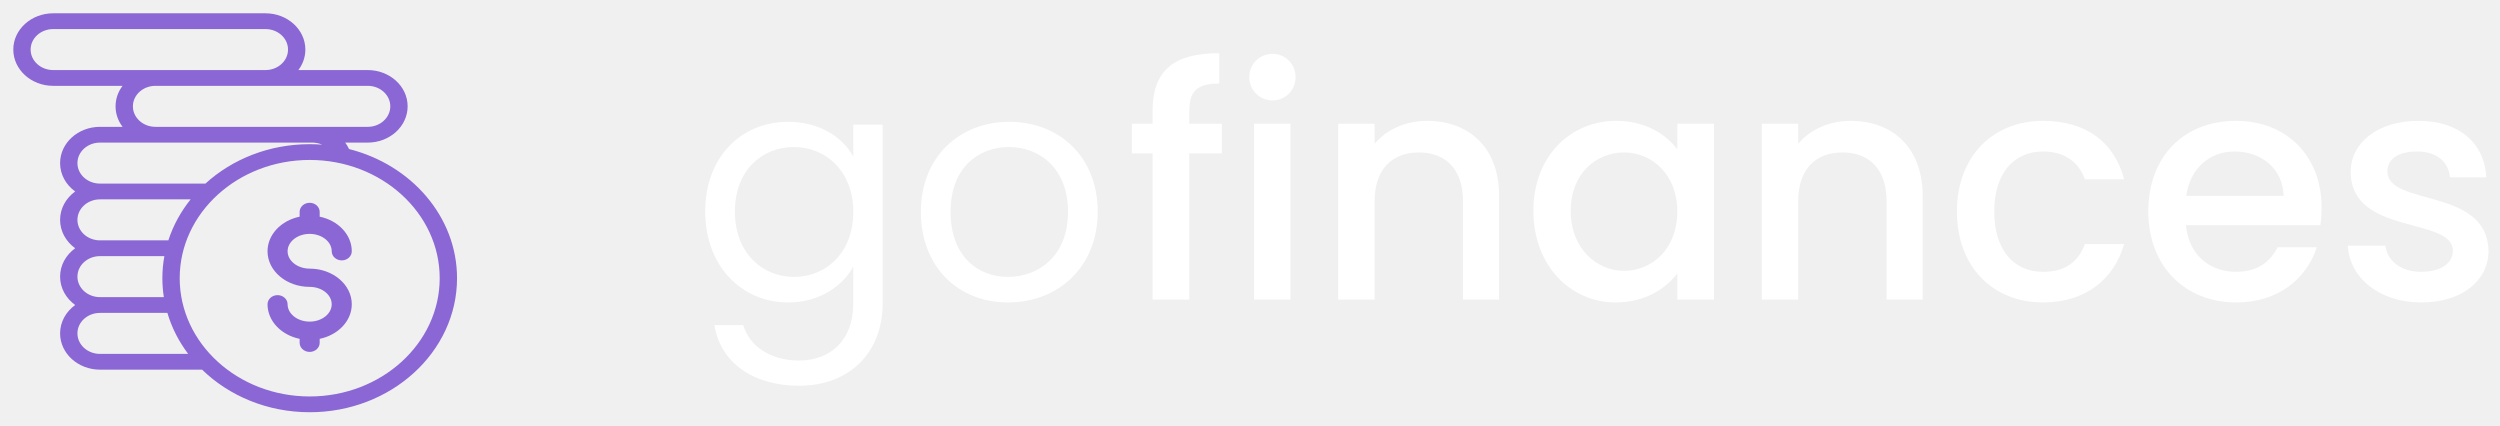
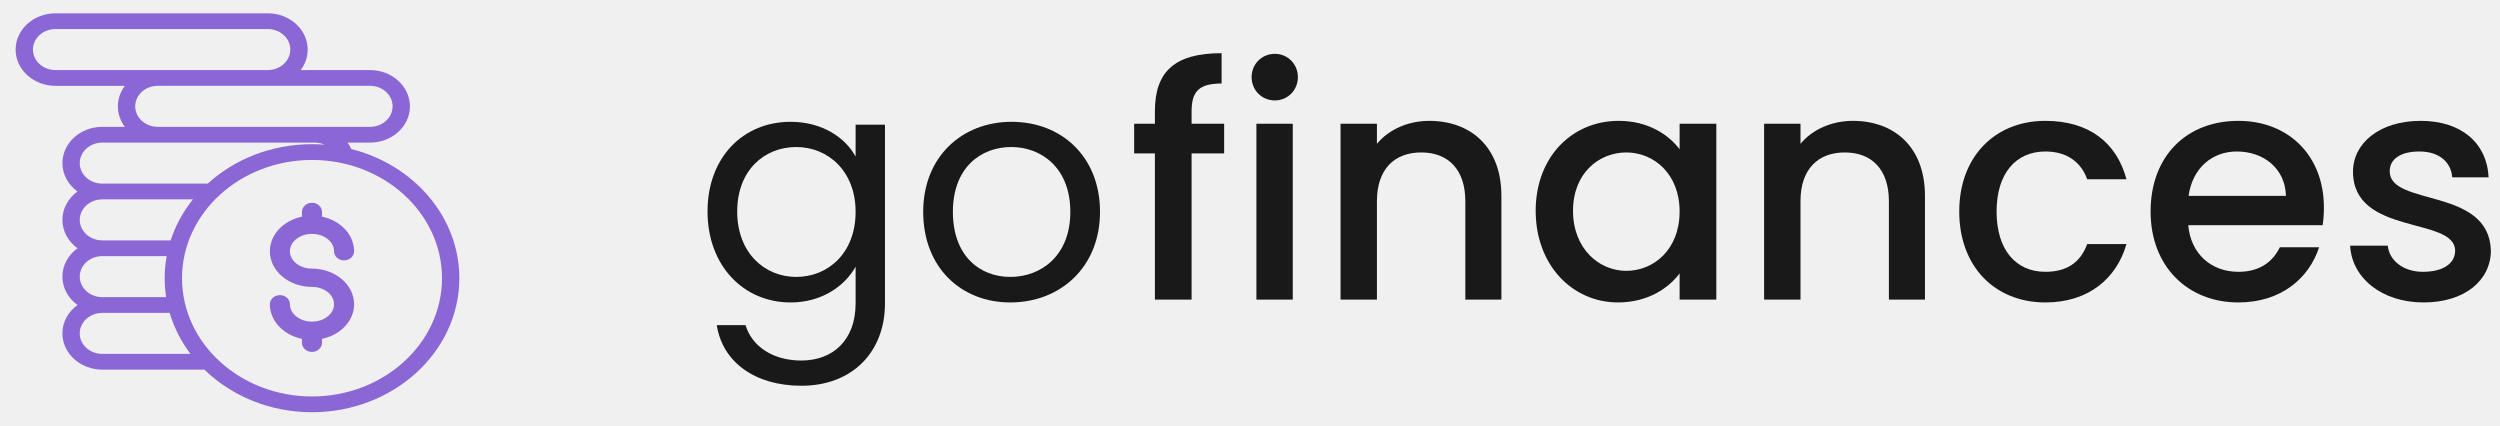
- <svg xmlns="http://www.w3.org/2000/svg" width="188" height="32" viewBox="0 0 188 32" fill="none">
-   <path fill-rule="evenodd" clip-rule="evenodd" d="M25.959 10.723C26.072 10.874 26.169 11.036 26.249 11.208C30.926 12.388 34.369 16.296 34.369 20.921C34.369 26.479 29.398 31 23.289 31C20.1 31 17.221 29.767 15.198 27.798H7.517C5.864 27.798 4.519 26.575 4.519 25.071C4.519 24.207 4.963 23.437 5.654 22.937C4.963 22.437 4.519 21.666 4.519 20.802C4.519 19.939 4.963 19.168 5.654 18.668C4.963 18.168 4.519 17.397 4.519 16.534C4.519 15.67 4.963 14.899 5.654 14.399C4.963 13.899 4.519 13.129 4.519 12.265C4.519 10.761 5.864 9.538 7.517 9.538H9.217C8.885 9.099 8.69 8.568 8.69 7.996C8.69 7.424 8.885 6.893 9.217 6.455H3.998C2.345 6.455 1 5.231 1 3.727C1 2.223 2.345 1 3.998 1H19.965C21.618 1 22.963 2.223 22.963 3.727C22.963 4.299 22.768 4.83 22.437 5.269H27.656C29.309 5.269 30.654 6.492 30.654 7.996C30.654 9.5 29.309 10.723 27.656 10.723H25.959ZM29.35 7.996C29.35 7.146 28.59 6.455 27.656 6.455H11.688C10.754 6.455 9.994 7.146 9.994 7.996C9.994 8.846 10.754 9.538 11.688 9.538H23.485H27.656C28.59 9.538 29.35 8.846 29.35 7.996ZM2.303 3.727C2.303 4.577 3.064 5.269 3.998 5.269H19.965C20.9 5.269 21.66 4.577 21.66 3.727C21.66 2.877 20.9 2.186 19.965 2.186H3.998C3.064 2.186 2.303 2.877 2.303 3.727ZM23.485 10.723H7.517C6.583 10.723 5.823 11.415 5.823 12.265C5.823 13.115 6.583 13.806 7.517 13.806H15.449C17.456 11.976 20.23 10.842 23.289 10.842C23.604 10.842 23.916 10.855 24.224 10.878C23.999 10.779 23.747 10.723 23.485 10.723ZM14.335 14.992H7.517C6.583 14.992 5.823 15.684 5.823 16.534C5.823 17.384 6.583 18.075 7.517 18.075H12.66C13.024 16.954 13.595 15.914 14.335 14.992ZM12.361 19.261H7.517C6.583 19.261 5.823 19.952 5.823 20.802C5.823 21.652 6.583 22.344 7.517 22.344H12.321C12.248 21.879 12.21 21.404 12.21 20.921C12.21 20.355 12.262 19.801 12.361 19.261ZM5.823 25.071C5.823 25.921 6.583 26.613 7.517 26.613H14.151C13.45 25.684 12.916 24.645 12.587 23.53H7.517C6.583 23.53 5.823 24.221 5.823 25.071ZM13.513 20.921C13.513 25.825 17.899 29.814 23.289 29.814C28.68 29.814 33.065 25.825 33.065 20.921C33.065 16.017 28.68 12.028 23.289 12.028C17.899 12.028 13.513 16.017 13.513 20.921ZM21.627 18.895C21.627 19.615 22.371 20.201 23.286 20.201C25.033 20.201 26.454 21.403 26.454 22.88C26.454 24.137 25.424 25.194 24.04 25.481V25.778C24.04 26.157 23.703 26.464 23.286 26.464C22.87 26.464 22.532 26.157 22.532 25.778V25.481C21.148 25.194 20.118 24.137 20.118 22.88C20.118 22.501 20.456 22.194 20.873 22.194C21.289 22.194 21.627 22.501 21.627 22.88C21.627 23.6 22.371 24.186 23.286 24.186C24.201 24.186 24.945 23.6 24.945 22.88C24.945 22.159 24.201 21.573 23.286 21.573C21.539 21.573 20.118 20.372 20.118 18.895C20.118 17.637 21.148 16.58 22.532 16.293V15.936C22.532 15.557 22.87 15.25 23.286 15.25C23.703 15.25 24.04 15.557 24.04 15.936V16.293C25.424 16.58 26.454 17.637 26.454 18.895C26.454 19.273 26.116 19.581 25.7 19.581C25.283 19.581 24.945 19.273 24.945 18.895C24.945 18.174 24.201 17.588 23.286 17.588C22.371 17.588 21.627 18.174 21.627 18.895Z" fill="#8a67d5" />
-   <path d="M26.249 11.208L26.022 11.312L26.072 11.421L26.187 11.45L26.249 11.208ZM25.959 10.723V10.473H25.458L25.759 10.874L25.959 10.723ZM15.198 27.798L15.372 27.619L15.3 27.548H15.198V27.798ZM5.654 22.937L5.801 23.139L6.081 22.937L5.801 22.734L5.654 22.937ZM5.654 18.668L5.801 18.87L6.081 18.668L5.801 18.465L5.654 18.668ZM5.654 14.399L5.801 14.602L6.081 14.399L5.801 14.197L5.654 14.399ZM9.217 9.538V9.788H9.72L9.416 9.387L9.217 9.538ZM9.217 6.455L9.416 6.605L9.719 6.205H9.217V6.455ZM22.437 5.269L22.237 5.118L21.934 5.519H22.437V5.269ZM15.449 13.806V14.056H15.546L15.617 13.991L15.449 13.806ZM24.224 10.878L24.205 11.127L24.325 10.649L24.224 10.878ZM14.335 14.992L14.53 15.149L14.857 14.742H14.335V14.992ZM12.66 18.075V18.325H12.842L12.898 18.152L12.66 18.075ZM12.361 19.261L12.607 19.306L12.661 19.011H12.361V19.261ZM12.321 22.344V22.594H12.613L12.568 22.305L12.321 22.344ZM14.151 26.613V26.863H14.652L14.35 26.462L14.151 26.613ZM12.587 23.53L12.827 23.459L12.774 23.28H12.587V23.53ZM24.04 25.481L23.99 25.236L23.79 25.278V25.481H24.04ZM22.532 25.481H22.782V25.278L22.583 25.236L22.532 25.481ZM22.532 16.293L22.583 16.538L22.782 16.497V16.293H22.532ZM24.04 16.293H23.79V16.497L23.99 16.538L24.04 16.293ZM26.476 11.103C26.389 10.915 26.282 10.737 26.159 10.573L25.759 10.874C25.862 11.01 25.95 11.157 26.022 11.312L26.476 11.103ZM34.619 20.921C34.619 16.164 31.08 12.169 26.31 10.965L26.187 11.45C30.771 12.607 34.119 16.427 34.119 20.921H34.619ZM23.289 31.25C29.514 31.25 34.619 26.638 34.619 20.921H34.119C34.119 26.319 29.283 30.75 23.289 30.75V31.25ZM15.024 27.977C17.094 29.992 20.035 31.25 23.289 31.25V30.75C20.164 30.75 17.349 29.542 15.372 27.619L15.024 27.977ZM7.517 28.048H15.198V27.548H7.517V28.048ZM4.269 25.071C4.269 26.735 5.749 28.048 7.517 28.048V27.548C5.98 27.548 4.769 26.415 4.769 25.071H4.269ZM5.508 22.734C4.76 23.276 4.269 24.118 4.269 25.071H4.769C4.769 24.297 5.167 23.598 5.801 23.139L5.508 22.734ZM4.269 20.802C4.269 21.756 4.76 22.598 5.508 23.139L5.801 22.734C5.167 22.275 4.769 21.576 4.769 20.802H4.269ZM5.508 18.465C4.76 19.007 4.269 19.849 4.269 20.802H4.769C4.769 20.028 5.167 19.329 5.801 18.87L5.508 18.465ZM4.269 16.534C4.269 17.487 4.76 18.329 5.508 18.87L5.801 18.465C5.167 18.007 4.769 17.308 4.769 16.534H4.269ZM5.508 14.197C4.76 14.738 4.269 15.58 4.269 16.534H4.769C4.769 15.759 5.167 15.06 5.801 14.602L5.508 14.197ZM4.269 12.265C4.269 13.218 4.76 14.06 5.508 14.602L5.801 14.197C5.167 13.738 4.769 13.039 4.769 12.265H4.269ZM7.517 9.288C5.749 9.288 4.269 10.601 4.269 12.265H4.769C4.769 10.921 5.98 9.788 7.517 9.788V9.288ZM9.217 9.288H7.517V9.788H9.217V9.288ZM8.44 7.996C8.44 8.626 8.655 9.209 9.018 9.688L9.416 9.387C9.115 8.988 8.94 8.509 8.94 7.996H8.44ZM9.018 6.304C8.655 6.783 8.44 7.366 8.44 7.996H8.94C8.94 7.483 9.115 7.004 9.416 6.605L9.018 6.304ZM3.998 6.705H9.217V6.205H3.998V6.705ZM0.75 3.727C0.75 5.391 2.23 6.705 3.998 6.705V6.205C2.46 6.205 1.25 5.071 1.25 3.727H0.75ZM3.998 0.75C2.23 0.75 0.75 2.064 0.75 3.727H1.25C1.25 2.383 2.46 1.25 3.998 1.25V0.75ZM19.965 0.75H3.998V1.25H19.965V0.75ZM23.213 3.727C23.213 2.064 21.734 0.75 19.965 0.75V1.25C21.503 1.25 22.713 2.383 22.713 3.727H23.213ZM22.636 5.42C22.998 4.94 23.213 4.357 23.213 3.727H22.713C22.713 4.241 22.539 4.719 22.237 5.118L22.636 5.42ZM27.656 5.019H22.437V5.519H27.656V5.019ZM30.904 7.996C30.904 6.332 29.424 5.019 27.656 5.019V5.519C29.194 5.519 30.404 6.652 30.404 7.996H30.904ZM27.656 10.973C29.424 10.973 30.904 9.66 30.904 7.996H30.404C30.404 9.34 29.194 10.473 27.656 10.473V10.973ZM25.959 10.973H27.656V10.473H25.959V10.973ZM27.656 6.705C28.475 6.705 29.1 7.306 29.1 7.996H29.6C29.6 6.986 28.706 6.205 27.656 6.205V6.705ZM11.688 6.705H27.656V6.205H11.688V6.705ZM10.244 7.996C10.244 7.306 10.869 6.705 11.688 6.705V6.205C10.639 6.205 9.744 6.986 9.744 7.996H10.244ZM11.688 9.288C10.869 9.288 10.244 8.686 10.244 7.996H9.744C9.744 9.006 10.639 9.788 11.688 9.788V9.288ZM23.485 9.288H11.688V9.788H23.485V9.288ZM27.656 9.288H23.485V9.788H27.656V9.288ZM29.1 7.996C29.1 8.686 28.475 9.288 27.656 9.288V9.788C28.706 9.788 29.6 9.006 29.6 7.996H29.1ZM3.998 5.019C3.179 5.019 2.553 4.417 2.553 3.727H2.053C2.053 4.737 2.948 5.519 3.998 5.519V5.019ZM19.965 5.019H3.998V5.519H19.965V5.019ZM21.41 3.727C21.41 4.417 20.785 5.019 19.965 5.019V5.519C21.015 5.519 21.91 4.737 21.91 3.727H21.41ZM19.965 2.436C20.785 2.436 21.41 3.037 21.41 3.727H21.91C21.91 2.718 21.015 1.936 19.965 1.936V2.436ZM3.998 2.436H19.965V1.936H3.998V2.436ZM2.553 3.727C2.553 3.037 3.179 2.436 3.998 2.436V1.936C2.948 1.936 2.053 2.718 2.053 3.727H2.553ZM7.517 10.973H23.485V10.473H7.517V10.973ZM6.073 12.265C6.073 11.575 6.698 10.973 7.517 10.973V10.473C6.468 10.473 5.573 11.255 5.573 12.265H6.073ZM7.517 13.556C6.698 13.556 6.073 12.955 6.073 12.265H5.573C5.573 13.275 6.468 14.056 7.517 14.056V13.556ZM15.449 13.556H7.517V14.056H15.449V13.556ZM23.289 10.592C20.168 10.592 17.334 11.749 15.28 13.622L15.617 13.991C17.578 12.203 20.292 11.092 23.289 11.092V10.592ZM24.243 10.629C23.929 10.605 23.611 10.592 23.289 10.592V11.092C23.598 11.092 23.903 11.104 24.205 11.127L24.243 10.629ZM23.485 10.973C23.712 10.973 23.929 11.021 24.123 11.107L24.325 10.649C24.068 10.536 23.782 10.473 23.485 10.473V10.973ZM7.517 15.242H14.335V14.742H7.517V15.242ZM6.073 16.534C6.073 15.843 6.698 15.242 7.517 15.242V14.742C6.468 14.742 5.573 15.524 5.573 16.534H6.073ZM7.517 17.825C6.698 17.825 6.073 17.224 6.073 16.534H5.573C5.573 17.543 6.468 18.325 7.517 18.325V17.825ZM12.66 17.825H7.517V18.325H12.66V17.825ZM14.14 14.836C13.383 15.78 12.796 16.847 12.422 17.998L12.898 18.152C13.252 17.061 13.809 16.048 14.53 15.149L14.14 14.836ZM7.517 19.511H12.361V19.011H7.517V19.511ZM6.073 20.802C6.073 20.112 6.698 19.511 7.517 19.511V19.011C6.468 19.011 5.573 19.793 5.573 20.802H6.073ZM7.517 22.094C6.698 22.094 6.073 21.492 6.073 20.802H5.573C5.573 21.812 6.468 22.594 7.517 22.594V22.094ZM12.321 22.094H7.517V22.594H12.321V22.094ZM11.96 20.921C11.96 21.417 11.999 21.905 12.074 22.382L12.568 22.305C12.497 21.853 12.46 21.391 12.46 20.921H11.96ZM12.115 19.216C12.014 19.771 11.96 20.34 11.96 20.921H12.46C12.46 20.371 12.511 19.832 12.607 19.306L12.115 19.216ZM7.517 26.363C6.698 26.363 6.073 25.761 6.073 25.071H5.573C5.573 26.081 6.468 26.863 7.517 26.863V26.363ZM14.151 26.363H7.517V26.863H14.151V26.363ZM12.347 23.6C12.685 24.746 13.233 25.812 13.951 26.763L14.35 26.462C13.667 25.557 13.147 24.544 12.827 23.459L12.347 23.6ZM7.517 23.78H12.587V23.28H7.517V23.78ZM6.073 25.071C6.073 24.381 6.698 23.78 7.517 23.78V23.28C6.468 23.28 5.573 24.061 5.573 25.071H6.073ZM23.289 29.564C18.014 29.564 13.763 25.665 13.763 20.921H13.263C13.263 25.985 17.784 30.064 23.289 30.064V29.564ZM32.815 20.921C32.815 25.665 28.564 29.564 23.289 29.564V30.064C28.795 30.064 33.315 25.985 33.315 20.921H32.815ZM23.289 12.278C28.564 12.278 32.815 16.177 32.815 20.921H33.315C33.315 15.857 28.795 11.778 23.289 11.778V12.278ZM13.763 20.921C13.763 16.177 18.014 12.278 23.289 12.278V11.778C17.784 11.778 13.263 15.857 13.263 20.921H13.763ZM23.286 19.951C22.45 19.951 21.877 19.424 21.877 18.895H21.377C21.377 19.805 22.292 20.451 23.286 20.451V19.951ZM26.704 22.88C26.704 21.227 25.13 19.951 23.286 19.951V20.451C24.936 20.451 26.204 21.578 26.204 22.88H26.704ZM24.091 25.726C25.559 25.422 26.704 24.285 26.704 22.88H26.204C26.204 23.989 25.289 24.967 23.99 25.236L24.091 25.726ZM24.29 25.778V25.481H23.79V25.778H24.29ZM23.286 26.714C23.818 26.714 24.29 26.316 24.29 25.778H23.79C23.79 25.997 23.587 26.214 23.286 26.214V26.714ZM22.282 25.778C22.282 26.316 22.754 26.714 23.286 26.714V26.214C22.985 26.214 22.782 25.997 22.782 25.778H22.282ZM22.282 25.481V25.778H22.782V25.481H22.282ZM19.868 22.88C19.868 24.285 21.013 25.422 22.481 25.726L22.583 25.236C21.283 24.967 20.368 23.989 20.368 22.88H19.868ZM20.873 21.944C20.341 21.944 19.868 22.341 19.868 22.88H20.368C20.368 22.661 20.571 22.444 20.873 22.444V21.944ZM21.877 22.88C21.877 22.341 21.404 21.944 20.873 21.944V22.444C21.174 22.444 21.377 22.661 21.377 22.88H21.877ZM23.286 23.936C22.45 23.936 21.877 23.41 21.877 22.88H21.377C21.377 23.791 22.292 24.436 23.286 24.436V23.936ZM24.695 22.88C24.695 23.41 24.122 23.936 23.286 23.936V24.436C24.28 24.436 25.195 23.791 25.195 22.88H24.695ZM23.286 21.823C24.122 21.823 24.695 22.35 24.695 22.88H25.195C25.195 21.969 24.28 21.323 23.286 21.323V21.823ZM19.868 18.895C19.868 20.547 21.442 21.823 23.286 21.823V21.323C21.637 21.323 20.368 20.196 20.368 18.895H19.868ZM22.481 16.048C21.013 16.353 19.868 17.489 19.868 18.895H20.368C20.368 17.785 21.283 16.807 22.583 16.538L22.481 16.048ZM22.282 15.936V16.293H22.782V15.936H22.282ZM23.286 15C22.754 15 22.282 15.397 22.282 15.936H22.782C22.782 15.717 22.985 15.5 23.286 15.5V15ZM24.29 15.936C24.29 15.397 23.818 15 23.286 15V15.5C23.587 15.5 23.79 15.717 23.79 15.936H24.29ZM24.29 16.293V15.936H23.79V16.293H24.29ZM26.704 18.895C26.704 17.489 25.559 16.353 24.091 16.048L23.99 16.538C25.289 16.807 26.204 17.785 26.204 18.895H26.704ZM25.7 19.831C26.232 19.831 26.704 19.433 26.704 18.895H26.204C26.204 19.113 26.001 19.331 25.7 19.331V19.831ZM24.695 18.895C24.695 19.433 25.168 19.831 25.7 19.831V19.331C25.398 19.331 25.195 19.113 25.195 18.895H24.695ZM23.286 17.838C24.122 17.838 24.695 18.364 24.695 18.895H25.195C25.195 17.984 24.28 17.338 23.286 17.338V17.838ZM21.877 18.895C21.877 18.364 22.45 17.838 23.286 17.838V17.338C22.292 17.338 21.377 17.984 21.377 18.895H21.877Z" fill="8a67d5" />
-   <path d="M53.032 15.904C53.032 19.984 55.744 22.744 59.272 22.744C61.672 22.744 63.376 21.472 64.168 20.056V22.816C64.168 25.624 62.416 27.112 60.088 27.112C57.928 27.112 56.368 26.032 55.888 24.448H53.728C54.16 27.256 56.632 29.008 60.088 29.008C63.952 29.008 66.376 26.44 66.376 22.816V9.376H64.168V11.776C63.4 10.36 61.672 9.16 59.272 9.16C55.744 9.16 53.032 11.8 53.032 15.904ZM64.168 15.928C64.168 19.024 62.104 20.824 59.704 20.824C57.304 20.824 55.264 19 55.264 15.904C55.264 12.808 57.304 11.056 59.704 11.056C62.104 11.056 64.168 12.88 64.168 15.928Z" fill="white" />
-   <path d="M82.547 15.928C82.547 11.776 79.643 9.16 75.899 9.16C72.179 9.16 69.251 11.776 69.251 15.928C69.251 20.104 72.083 22.744 75.803 22.744C79.547 22.744 82.547 20.104 82.547 15.928ZM71.483 15.928C71.483 12.616 73.571 11.056 75.875 11.056C78.131 11.056 80.315 12.616 80.315 15.928C80.315 19.264 78.083 20.824 75.803 20.824C73.523 20.824 71.483 19.264 71.483 15.928Z" fill="white" />
-   <path d="M86.674 22.528H89.434V11.536H91.882V9.304H89.434V8.368C89.434 6.856 90.01 6.28 91.69 6.28V4C88.234 4 86.674 5.32 86.674 8.368V9.304H85.114V11.536H86.674V22.528Z" fill="white" />
-   <path d="M94.307 22.528H97.043V9.304H94.307V22.528ZM95.699 7.552C96.659 7.552 97.427 6.784 97.427 5.8C97.427 4.816 96.659 4.048 95.699 4.048C94.715 4.048 93.947 4.816 93.947 5.8C93.947 6.784 94.715 7.552 95.699 7.552Z" fill="white" />
-   <path d="M110.019 22.528H112.731V14.728C112.731 11.032 110.403 9.088 107.307 9.088C105.723 9.088 104.259 9.736 103.371 10.816V9.304H100.635V22.528H103.371V15.136C103.371 12.712 104.691 11.464 106.707 11.464C108.699 11.464 110.019 12.712 110.019 15.136V22.528Z" fill="white" />
-   <path d="M115.309 15.856C115.309 19.936 118.069 22.744 121.501 22.744C123.709 22.744 125.293 21.688 126.133 20.56V22.528H128.893V9.304H126.133V11.224C125.317 10.144 123.781 9.088 121.549 9.088C118.069 9.088 115.309 11.776 115.309 15.856ZM126.133 15.904C126.133 18.76 124.189 20.368 122.125 20.368C120.085 20.368 118.117 18.712 118.117 15.856C118.117 13 120.085 11.464 122.125 11.464C124.189 11.464 126.133 13.072 126.133 15.904Z" fill="white" />
-   <path d="M141.871 22.528H144.583V14.728C144.583 11.032 142.255 9.088 139.159 9.088C137.575 9.088 136.111 9.736 135.223 10.816V9.304H132.487V22.528H135.223V15.136C135.223 12.712 136.543 11.464 138.559 11.464C140.551 11.464 141.871 12.712 141.871 15.136V22.528Z" fill="white" />
-   <path d="M147.161 15.904C147.161 20.056 149.849 22.744 153.641 22.744C156.881 22.744 158.993 20.944 159.737 18.352H156.785C156.281 19.72 155.273 20.44 153.641 20.44C151.433 20.44 149.969 18.808 149.969 15.904C149.969 13.024 151.433 11.392 153.641 11.392C155.273 11.392 156.329 12.208 156.785 13.48H159.737C158.993 10.696 156.881 9.088 153.641 9.088C149.849 9.088 147.161 11.776 147.161 15.904Z" fill="white" />
-   <path d="M168.031 11.392C170.071 11.392 171.679 12.688 171.727 14.728H164.407C164.695 12.64 166.183 11.392 168.031 11.392ZM174.223 18.592H171.271C170.767 19.624 169.831 20.44 168.151 20.44C166.135 20.44 164.575 19.12 164.383 16.936H174.487C174.559 16.48 174.583 16.048 174.583 15.592C174.583 11.704 171.919 9.088 168.151 9.088C164.239 9.088 161.551 11.752 161.551 15.904C161.551 20.056 164.359 22.744 168.151 22.744C171.391 22.744 173.479 20.896 174.223 18.592Z" fill="white" />
-   <path d="M187.14 18.832C186.996 14.056 179.532 15.544 179.532 12.88C179.532 11.992 180.3 11.392 181.764 11.392C183.252 11.392 184.14 12.184 184.236 13.336H186.972C186.828 10.696 184.86 9.088 181.86 9.088C178.74 9.088 176.772 10.792 176.772 12.904C176.772 17.752 184.452 16.264 184.452 18.856C184.452 19.768 183.612 20.44 182.028 20.44C180.516 20.44 179.484 19.552 179.388 18.472H176.556C176.676 20.872 178.908 22.744 182.076 22.744C185.196 22.744 187.14 21.064 187.14 18.832Z" fill="white" />
+ <svg xmlns="http://www.w3.org/2000/svg" width="188" height="32">
+   <g>
+     <rect fill="none" id="canvas_background" height="402" width="582" y="-1" x="-1" />
+   </g>
+   <g>
+     <path id="svg_1" fill="#8a67d5" d="m26.133,10.723c0.113,0.15 0.21,0.312 0.289,0.484c4.677,1.181 8.12,5.088 8.12,9.713c0,5.558 -4.97,10.079 -11.079,10.079c-3.19,0 -6.068,-1.233 -8.091,-3.202l-7.681,0c-1.653,0 -2.998,-1.224 -2.998,-2.727c0,-0.864 0.444,-1.634 1.135,-2.134c-0.691,-0.5 -1.135,-1.271 -1.135,-2.134c0,-0.864 0.444,-1.634 1.135,-2.134c-0.691,-0.5 -1.135,-1.271 -1.135,-2.134c0,-0.864 0.444,-1.634 1.135,-2.134c-0.691,-0.5 -1.135,-1.271 -1.135,-2.134c0,-1.504 1.345,-2.727 2.998,-2.727l1.7,0c-0.332,-0.439 -0.527,-0.97 -0.527,-1.542c0,-0.572 0.195,-1.103 0.527,-1.542l-5.219,0c-1.653,0 -2.998,-1.223 -2.998,-2.727c0,-1.504 1.345,-2.727 2.998,-2.727l15.967,0c1.653,0 2.998,1.223 2.998,2.727c0,0.572 -0.195,1.103 -0.527,1.542l5.219,0c1.653,0 2.998,1.223 2.998,2.727c0,1.504 -1.345,2.727 -2.998,2.727l-1.697,0zm3.391,-2.727c0,-0.85 -0.76,-1.542 -1.694,-1.542l-15.967,0c-0.934,0 -1.695,0.692 -1.695,1.542c0,0.85 0.76,1.542 1.695,1.542l11.796,0l4.171,0c0.934,0 1.694,-0.692 1.694,-1.542zm-27.047,-4.269c0,0.85 0.76,1.542 1.694,1.542l15.967,0c0.934,0 1.694,-0.692 1.694,-1.542c0,-0.85 -0.76,-1.542 -1.694,-1.542l-15.967,0c-0.934,0 -1.694,0.692 -1.694,1.542zm21.181,6.996l-15.967,0c-0.934,0 -1.694,0.692 -1.694,1.542c0,0.85 0.76,1.542 1.694,1.542l7.932,0c2.007,-1.83 4.781,-2.964 7.84,-2.964c0.315,0 0.626,0.013 0.935,0.036c-0.226,-0.099 -0.477,-0.155 -0.739,-0.155zm-9.149,4.269l-6.818,0c-0.934,0 -1.694,0.692 -1.694,1.542c0,0.85 0.76,1.542 1.694,1.542l5.143,0c0.363,-1.121 0.935,-2.161 1.675,-3.083zm-1.974,4.269l-4.844,0c-0.934,0 -1.694,0.692 -1.694,1.542c0,0.85 0.76,1.542 1.694,1.542l4.803,0c-0.073,-0.465 -0.111,-0.94 -0.111,-1.423c0,-0.566 0.052,-1.12 0.151,-1.66zm-6.538,5.81c0,0.85 0.76,1.542 1.694,1.542l6.633,0c-0.701,-0.928 -1.235,-1.968 -1.564,-3.083l-5.07,0c-0.934,0 -1.694,0.692 -1.694,1.542zm7.69,-4.15c0,4.904 4.386,8.893 9.776,8.893c5.39,0 9.776,-3.99 9.776,-8.893c0,-4.904 -4.386,-8.893 -9.776,-8.893c-5.391,0 -9.776,3.99 -9.776,8.893zm8.114,-2.026c0,0.72 0.744,1.306 1.659,1.306c1.747,0 3.168,1.202 3.168,2.679c0,1.257 -1.03,2.315 -2.413,2.602l0,0.296c0,0.379 -0.338,0.686 -0.754,0.686c-0.416,0 -0.754,-0.307 -0.754,-0.686l0,-0.296c-1.384,-0.287 -2.413,-1.344 -2.413,-2.602c0,-0.379 0.338,-0.686 0.754,-0.686c0.416,0 0.754,0.307 0.754,0.686c0,0.721 0.744,1.307 1.659,1.307c0.915,0 1.659,-0.586 1.659,-1.307c0,-0.72 -0.744,-1.306 -1.659,-1.306c-1.747,0 -3.168,-1.202 -3.168,-2.679c0,-1.257 1.03,-2.315 2.413,-2.602l0,-0.357c0,-0.379 0.338,-0.686 0.754,-0.686c0.416,0 0.754,0.307 0.754,0.686l0,0.357c1.384,0.287 2.413,1.344 2.413,2.602c0,0.379 -0.338,0.686 -0.754,0.686c-0.416,0 -0.754,-0.307 -0.754,-0.686c0,-0.721 -0.744,-1.307 -1.659,-1.307c-0.915,0 -1.659,0.586 -1.659,1.307z" clip-rule="evenodd" fill-rule="evenodd" />
+     <path id="svg_2" fill="none" d="m26.423,11.208l-0.227,0.105l0.05,0.108l0.116,0.029l0.061,-0.242zm-0.289,-0.484l0,-0.25l-0.501,0l0.301,0.4l0.2,-0.15zm-10.761,17.075l0.174,-0.179l-0.073,-0.071l-0.102,0l0,0.25zm-9.544,-4.862l0.147,0.203l0.28,-0.203l-0.28,-0.203l-0.147,0.203zm0,-4.269l0.147,0.203l0.28,-0.203l-0.28,-0.203l-0.147,0.203zm0,-4.269l0.147,0.203l0.28,-0.203l-0.28,-0.203l-0.147,0.203zm3.563,-4.862l0,0.25l0.502,0l-0.303,-0.401l-0.199,0.151zm0,-3.083l0.199,0.151l0.303,-0.401l-0.502,0l0,0.25zm13.22,-1.186l-0.199,-0.151l-0.303,0.401l0.502,0l0,-0.25zm-6.988,8.538l0,0.25l0.097,0l0.072,-0.065l-0.169,-0.185zm8.775,-2.928l-0.019,0.249l0.12,-0.478l-0.101,0.229zm-9.889,4.114l0.195,0.156l0.326,-0.406l-0.521,0l0,0.25zm-1.675,3.083l0,0.25l0.182,0l0.056,-0.173l-0.238,-0.077zm-0.299,1.186l0.246,0.045l0.054,-0.295l-0.3,0l0,0.25zm-0.04,3.083l0,0.25l0.292,0l-0.045,-0.288l-0.247,0.038zm1.83,4.269l0,0.25l0.502,0l-0.302,-0.401l-0.2,0.151zm-1.564,-3.083l0.24,-0.071l-0.053,-0.179l-0.187,0l0,0.25zm11.454,1.952l-0.051,-0.245l-0.199,0.041l0,0.203l0.25,0zm-1.508,0l0.25,0l0,-0.203l-0.199,-0.041l-0.051,0.245zm0,-9.188l0.051,0.245l0.199,-0.041l0,-0.203l-0.25,0zm1.508,0l-0.25,0l0,0.203l0.199,0.041l0.051,-0.245zm2.435,-5.19c-0.087,-0.188 -0.193,-0.365 -0.317,-0.53l-0.4,0.301c0.102,0.136 0.191,0.283 0.262,0.439l0.454,-0.209zm8.143,9.818c0,-4.757 -3.539,-8.752 -8.309,-9.956l-0.122,0.485c4.584,1.157 7.931,4.977 7.931,9.471l0.5,0zm-11.329,10.329c6.224,0 11.329,-4.612 11.329,-10.329l-0.5,0c0,5.398 -4.835,9.829 -10.829,9.829l0,0.5zm-8.266,-3.272c2.071,2.015 5.012,3.272 8.266,3.272l0,-0.5c-3.125,0 -5.941,-1.208 -7.917,-3.131l-0.349,0.358zm-7.506,0.071l7.681,0l0,-0.5l-7.681,0l0,0.5zm-3.248,-2.977c0,1.664 1.48,2.977 3.248,2.977l0,-0.5c-1.538,0 -2.748,-1.133 -2.748,-2.477l-0.5,0zm1.238,-2.337c-0.748,0.541 -1.238,1.384 -1.238,2.337l0.5,0c0,-0.774 0.398,-1.473 1.032,-1.932l-0.293,-0.405zm-1.238,-1.932c0,0.953 0.491,1.796 1.238,2.337l0.293,-0.405c-0.634,-0.459 -1.032,-1.158 -1.032,-1.932l-0.5,0zm1.238,-2.337c-0.748,0.541 -1.238,1.384 -1.238,2.337l0.5,0c0,-0.774 0.398,-1.473 1.032,-1.932l-0.293,-0.405zm-1.238,-1.932c0,0.953 0.491,1.796 1.238,2.337l0.293,-0.405c-0.634,-0.459 -1.032,-1.158 -1.032,-1.932l-0.5,0zm1.238,-2.337c-0.748,0.541 -1.238,1.384 -1.238,2.337l0.5,0c0,-0.774 0.398,-1.473 1.032,-1.932l-0.293,-0.405zm-1.238,-1.932c0,0.953 0.491,1.796 1.238,2.337l0.293,-0.405c-0.634,-0.459 -1.032,-1.158 -1.032,-1.932l-0.5,0zm3.248,-2.977c-1.768,0 -3.248,1.314 -3.248,2.977l0.5,0c0,-1.344 1.21,-2.477 2.748,-2.477l0,-0.5zm1.7,0l-1.7,0l0,0.5l1.7,0l0,-0.5zm-0.777,-1.292c0,0.63 0.215,1.213 0.577,1.692l0.399,-0.302c-0.301,-0.399 -0.476,-0.877 -0.476,-1.391l-0.5,0zm0.577,-1.692c-0.362,0.479 -0.577,1.062 -0.577,1.692l0.5,0c0,-0.513 0.175,-0.992 0.476,-1.391l-0.399,-0.302zm-5.02,0.401l5.219,0l0,-0.5l-5.219,0l0,0.5zm-3.248,-2.977c0,1.664 1.48,2.977 3.248,2.977l0,-0.5c-1.538,0 -2.748,-1.133 -2.748,-2.477l-0.5,0zm3.248,-2.977c-1.768,0 -3.248,1.314 -3.248,2.977l0.5,0c0,-1.344 1.21,-2.477 2.748,-2.477l0,-0.5zm15.967,0l-15.967,0l0,0.5l15.967,0l0,-0.5zm3.248,2.977c0,-1.664 -1.48,-2.977 -3.248,-2.977l0,0.5c1.538,0 2.748,1.133 2.748,2.477l0.5,0zm-0.577,1.692c0.362,-0.479 0.577,-1.062 0.577,-1.692l-0.5,0c0,0.513 -0.175,0.992 -0.476,1.391l0.399,0.302zm5.02,-0.401l-5.219,0l0,0.5l5.219,0l0,-0.5zm3.248,2.977c0,-1.664 -1.48,-2.977 -3.248,-2.977l0,0.5c1.538,0 2.748,1.133 2.748,2.477l0.5,0zm-3.248,2.977c1.768,0 3.248,-1.314 3.248,-2.977l-0.5,0c0,1.344 -1.21,2.477 -2.748,2.477l0,0.5zm-1.697,0l1.697,0l0,-0.5l-1.697,0l0,0.5zm1.697,-4.269c0.819,0 1.444,0.601 1.444,1.292l0.5,0c0,-1.01 -0.895,-1.792 -1.944,-1.792l0,0.5zm-15.967,0l15.967,0l0,-0.5l-15.967,0l0,0.5zm-1.444,1.292c0,-0.69 0.625,-1.292 1.444,-1.292l0,-0.5c-1.05,0 -1.945,0.782 -1.945,1.792l0.5,0zm1.444,1.292c-0.819,0 -1.444,-0.601 -1.444,-1.292l-0.5,0c0,1.01 0.895,1.792 1.945,1.792l0,-0.5zm11.796,0l-11.796,0l0,0.5l11.796,0l0,-0.5zm4.171,0l-4.171,0l0,0.5l4.171,0l0,-0.5zm1.444,-1.292c0,0.69 -0.625,1.292 -1.444,1.292l0,0.5c1.05,0 1.944,-0.782 1.944,-1.792l-0.5,0zm-25.102,-2.977c-0.819,0 -1.444,-0.601 -1.444,-1.292l-0.5,0c0,1.01 0.895,1.792 1.944,1.792l0,-0.5zm15.967,0l-15.967,0l0,0.5l15.967,0l0,-0.5zm1.444,-1.292c0,0.69 -0.625,1.292 -1.444,1.292l0,0.5c1.05,0 1.944,-0.782 1.944,-1.792l-0.5,0zm-1.444,-1.292c0.819,0 1.444,0.601 1.444,1.292l0.5,0c0,-1.01 -0.895,-1.792 -1.944,-1.792l0,0.5zm-15.967,0l15.967,0l0,-0.5l-15.967,0l0,0.5zm-1.444,1.292c0,-0.69 0.625,-1.292 1.444,-1.292l0,-0.5c-1.05,0 -1.944,0.782 -1.944,1.792l0.5,0zm4.964,7.246l15.967,0l0,-0.5l-15.967,0l0,0.5zm-1.444,1.292c0,-0.69 0.625,-1.292 1.444,-1.292l0,-0.5c-1.05,0 -1.944,0.782 -1.944,1.792l0.5,0zm1.444,1.292c-0.819,0 -1.444,-0.601 -1.444,-1.292l-0.5,0c0,1.01 0.895,1.792 1.944,1.792l0,-0.5zm7.932,0l-7.932,0l0,0.5l7.932,0l0,-0.5zm7.84,-2.964c-3.122,0 -5.955,1.157 -8.009,3.03l0.337,0.369c1.96,-1.788 4.674,-2.899 7.672,-2.899l0,-0.5zm0.954,0.037c-0.314,-0.024 -0.632,-0.037 -0.954,-0.037l0,0.5c0.308,0 0.613,0.013 0.916,0.035l0.038,-0.498zm-0.758,0.344c0.227,0 0.444,0.048 0.639,0.134l0.202,-0.458c-0.257,-0.113 -0.542,-0.176 -0.84,-0.176l0,0.5zm-15.967,4.269l6.818,0l0,-0.5l-6.818,0l0,0.5zm-1.444,1.292c0,-0.69 0.625,-1.292 1.444,-1.292l0,-0.5c-1.05,0 -1.944,0.782 -1.944,1.792l0.5,0zm1.444,1.292c-0.819,0 -1.444,-0.601 -1.444,-1.292l-0.5,0c0,1.01 0.895,1.792 1.944,1.792l0,-0.5zm5.143,0l-5.143,0l0,0.5l5.143,0l0,-0.5zm1.48,-2.99c-0.758,0.945 -1.345,2.011 -1.718,3.162l0.476,0.154c0.353,-1.091 0.91,-2.104 1.632,-3.004l-0.39,-0.313zm-6.623,4.675l4.844,0l0,-0.5l-4.844,0l0,0.5zm-1.444,1.292c0,-0.69 0.625,-1.292 1.444,-1.292l0,-0.5c-1.05,0 -1.944,0.782 -1.944,1.792l0.5,0zm1.444,1.292c-0.819,0 -1.444,-0.601 -1.444,-1.292l-0.5,0c0,1.01 0.895,1.792 1.944,1.792l0,-0.5zm4.803,0l-4.803,0l0,0.5l4.803,0l0,-0.5zm-0.361,-1.173c0,0.496 0.04,0.984 0.114,1.461l0.494,-0.077c-0.071,-0.453 -0.108,-0.915 -0.108,-1.384l-0.5,0zm0.155,-1.705c-0.102,0.555 -0.155,1.124 -0.155,1.705l0.5,0c0,-0.55 0.051,-1.089 0.147,-1.615l-0.492,-0.09zm-4.598,7.147c-0.819,0 -1.444,-0.601 -1.444,-1.292l-0.5,0c0,1.01 0.895,1.792 1.944,1.792l0,-0.5zm6.633,0l-6.633,0l0,0.5l6.633,0l0,-0.5zm-1.804,-2.762c0.338,1.145 0.886,2.212 1.604,3.163l0.399,-0.301c-0.683,-0.905 -1.204,-1.918 -1.523,-3.003l-0.48,0.141zm-4.83,0.179l5.07,0l0,-0.5l-5.07,0l0,0.5zm-1.444,1.292c0,-0.69 0.625,-1.292 1.444,-1.292l0,-0.5c-1.05,0 -1.944,0.782 -1.944,1.792l0.5,0zm17.216,4.493c-5.275,0 -9.526,-3.899 -9.526,-8.643l-0.5,0c0,5.064 4.52,9.143 10.026,9.143l0,-0.5zm9.526,-8.643c0,4.744 -4.251,8.643 -9.526,8.643l0,0.5c5.506,0 10.026,-4.08 10.026,-9.143l-0.5,0zm-9.526,-8.643c5.275,0 9.526,3.899 9.526,8.643l0.5,0c0,-5.064 -4.52,-9.143 -10.026,-9.143l0,0.5zm-9.526,8.643c0,-4.744 4.251,-8.643 9.526,-8.643l0,-0.5c-5.506,0 -10.026,4.08 -10.026,9.143l0.5,0zm9.523,-0.97c-0.836,0 -1.409,-0.526 -1.409,-1.056l-0.5,0c0,0.911 0.915,1.556 1.909,1.556l0,-0.5zm3.418,2.929c0,-1.653 -1.574,-2.929 -3.418,-2.929l0,0.5c1.65,0 2.918,1.127 2.918,2.429l0.5,0zm-2.613,2.846c1.468,-0.304 2.613,-1.441 2.613,-2.846l-0.5,0c0,1.109 -0.915,2.087 -2.214,2.357l0.102,0.49zm0.199,0.052l0,-0.296l-0.5,0l0,0.296l0.5,0zm-1.004,0.936c0.532,0 1.004,-0.397 1.004,-0.936l-0.5,0c0,0.219 -0.203,0.436 -0.504,0.436l0,0.5zm-1.004,-0.936c0,0.539 0.472,0.936 1.004,0.936l0,-0.5c-0.301,0 -0.504,-0.217 -0.504,-0.436l-0.5,0zm0,-0.296l0,0.296l0.5,0l0,-0.296l-0.5,0zm-2.413,-2.602c0,1.405 1.145,2.542 2.613,2.846l0.102,-0.49c-1.299,-0.269 -2.214,-1.247 -2.214,-2.357l-0.5,0zm1.004,-0.936c-0.532,0 -1.004,0.397 -1.004,0.936l0.5,0c0,-0.219 0.203,-0.436 0.504,-0.436l0,-0.5zm1.004,0.936c0,-0.539 -0.472,-0.936 -1.004,-0.936l0,0.5c0.301,0 0.504,0.217 0.504,0.436l0.5,0zm1.409,1.057c-0.836,0 -1.409,-0.527 -1.409,-1.057l-0.5,0c0,0.911 0.915,1.557 1.909,1.557l0,-0.5zm1.409,-1.057c0,0.53 -0.573,1.057 -1.409,1.057l0,0.5c0.994,0 1.909,-0.646 1.909,-1.557l-0.5,0zm-1.409,-1.056c0.836,0 1.409,0.526 1.409,1.056l0.5,0c0,-0.911 -0.915,-1.556 -1.909,-1.556l0,0.5zm-3.418,-2.929c0,1.653 1.574,2.929 3.418,2.929l0,-0.5c-1.65,0 -2.918,-1.127 -2.918,-2.429l-0.5,0zm2.613,-2.846c-1.468,0.304 -2.613,1.441 -2.613,2.846l0.5,0c0,-1.109 0.915,-2.087 2.214,-2.357l-0.102,-0.49zm-0.199,-0.112l0,0.357l0.5,0l0,-0.357l-0.5,0zm1.004,-0.936c-0.532,0 -1.004,0.397 -1.004,0.936l0.5,0c0,-0.219 0.203,-0.436 0.504,-0.436l0,-0.5zm1.004,0.936c0,-0.539 -0.472,-0.936 -1.004,-0.936l0,0.5c0.301,0 0.504,0.217 0.504,0.436l0.5,0zm0,0.357l0,-0.357l-0.5,0l0,0.357l0.5,0zm2.413,2.602c0,-1.405 -1.145,-2.542 -2.613,-2.846l-0.102,0.49c1.299,0.269 2.214,1.247 2.214,2.357l0.5,0zm-1.004,0.936c0.532,0 1.004,-0.397 1.004,-0.936l-0.5,0c0,0.219 -0.203,0.436 -0.504,0.436l0,0.5zm-1.004,-0.936c0,0.539 0.472,0.936 1.004,0.936l0,-0.5c-0.301,0 -0.504,-0.217 -0.504,-0.436l-0.5,0zm-1.409,-1.057c0.836,0 1.409,0.527 1.409,1.057l0.5,0c0,-0.911 -0.915,-1.557 -1.909,-1.557l0,0.5zm-1.409,1.057c0,-0.53 0.574,-1.057 1.409,-1.057l0,-0.5c-0.994,0 -1.909,0.646 -1.909,1.557l0.5,0z" />
+     <path id="svg_3" fill="#191919" d="m53.206,15.904c0,4.08 2.712,6.84 6.24,6.84c2.4,0 4.104,-1.272 4.896,-2.688l0,2.76c0,2.808 -1.752,4.296 -4.08,4.296c-2.16,0 -3.72,-1.08 -4.2,-2.664l-2.16,0c0.432,2.808 2.904,4.56 6.36,4.56c3.864,0 6.288,-2.568 6.288,-6.192l0,-13.44l-2.208,0l0,2.4c-0.768,-1.416 -2.496,-2.616 -4.896,-2.616c-3.528,0 -6.24,2.64 -6.24,6.744zm11.136,0.024c0,3.096 -2.064,4.896 -4.464,4.896c-2.4,0 -4.44,-1.824 -4.44,-4.92c0,-3.096 2.04,-4.848 4.44,-4.848c2.4,0 4.464,1.824 4.464,4.872z" />
+     <path id="svg_4" fill="#191919" d="m82.721,15.928c0,-4.152 -2.904,-6.768 -6.648,-6.768c-3.72,0 -6.648,2.616 -6.648,6.768c0,4.176 2.832,6.816 6.552,6.816c3.744,0 6.744,-2.64 6.744,-6.816zm-11.064,0c0,-3.312 2.088,-4.872 4.392,-4.872c2.256,0 4.44,1.56 4.44,4.872c0,3.336 -2.232,4.896 -4.512,4.896c-2.28,0 -4.32,-1.56 -4.32,-4.896z" />
+     <path id="svg_5" fill="#191919" d="m86.848,22.528l2.76,0l0,-10.992l2.448,0l0,-2.232l-2.448,0l0,-0.936c0,-1.512 0.576,-2.088 2.256,-2.088l0,-2.28c-3.456,0 -5.016,1.32 -5.016,4.368l0,0.936l-1.56,0l0,2.232l1.56,0l0,10.992z" />
+     <path id="svg_6" fill="#191919" d="m94.481,22.528l2.736,0l0,-13.224l-2.736,0l0,13.224zm1.392,-14.976c0.96,0 1.728,-0.768 1.728,-1.752c0,-0.984 -0.768,-1.752 -1.728,-1.752c-0.984,0 -1.752,0.768 -1.752,1.752c0,0.984 0.768,1.752 1.752,1.752z" />
+     <path id="svg_7" fill="#191919" d="m110.193,22.528l2.712,0l0,-7.8c0,-3.696 -2.328,-5.64 -5.424,-5.64c-1.584,0 -3.048,0.648 -3.936,1.728l0,-1.512l-2.736,0l0,13.224l2.736,0l0,-7.392c0,-2.424 1.32,-3.672 3.336,-3.672c1.992,0 3.312,1.248 3.312,3.672l0,7.392z" />
+     <path id="svg_8" fill="#191919" d="m115.483,15.856c0,4.08 2.76,6.888 6.192,6.888c2.208,0 3.792,-1.056 4.632,-2.184l0,1.968l2.76,0l0,-13.224l-2.76,0l0,1.92c-0.816,-1.08 -2.352,-2.136 -4.584,-2.136c-3.48,0 -6.24,2.688 -6.24,6.768zm10.824,0.048c0,2.856 -1.944,4.464 -4.008,4.464c-2.04,0 -4.008,-1.656 -4.008,-4.512c0,-2.856 1.968,-4.392 4.008,-4.392c2.064,0 4.008,1.608 4.008,4.44z" />
+     <path id="svg_9" fill="#191919" d="m142.045,22.528l2.712,0l0,-7.8c0,-3.696 -2.328,-5.64 -5.424,-5.64c-1.584,0 -3.048,0.648 -3.936,1.728l0,-1.512l-2.736,0l0,13.224l2.736,0l0,-7.392c0,-2.424 1.32,-3.672 3.336,-3.672c1.992,0 3.312,1.248 3.312,3.672l0,7.392z" />
+     <path id="svg_10" fill="#191919" d="m147.335,15.904c0,4.152 2.688,6.84 6.48,6.84c3.24,0 5.352,-1.8 6.096,-4.392l-2.952,0c-0.504,1.368 -1.512,2.088 -3.144,2.088c-2.208,0 -3.672,-1.632 -3.672,-4.536c0,-2.88 1.464,-4.512 3.672,-4.512c1.632,0 2.688,0.816 3.144,2.088l2.952,0c-0.744,-2.784 -2.856,-4.392 -6.096,-4.392c-3.792,0 -6.48,2.688 -6.48,6.816z" />
+     <path id="svg_11" fill="#191919" d="m168.205,11.392c2.04,0 3.648,1.296 3.696,3.336l-7.32,0c0.288,-2.088 1.776,-3.336 3.624,-3.336zm6.192,7.2l-2.952,0c-0.504,1.032 -1.44,1.848 -3.12,1.848c-2.016,0 -3.576,-1.32 -3.768,-3.504l10.104,0c0.072,-0.456 0.096,-0.888 0.096,-1.344c0,-3.888 -2.664,-6.504 -6.432,-6.504c-3.912,0 -6.6,2.664 -6.6,6.816c0,4.152 2.808,6.84 6.6,6.84c3.24,0 5.328,-1.848 6.072,-4.152z" />
+     <path id="svg_12" fill="#191919" d="m187.314,18.832c-0.144,-4.776 -7.608,-3.288 -7.608,-5.952c0,-0.888 0.768,-1.488 2.232,-1.488c1.488,0 2.376,0.792 2.472,1.944l2.736,0c-0.144,-2.64 -2.112,-4.248 -5.112,-4.248c-3.12,0 -5.088,1.704 -5.088,3.816c0,4.848 7.68,3.36 7.68,5.952c0,0.912 -0.84,1.584 -2.424,1.584c-1.512,0 -2.544,-0.888 -2.64,-1.968l-2.832,0c0.12,2.4 2.352,4.272 5.52,4.272c3.12,0 5.064,-1.68 5.064,-3.912z" />
+   </g>
</svg>
